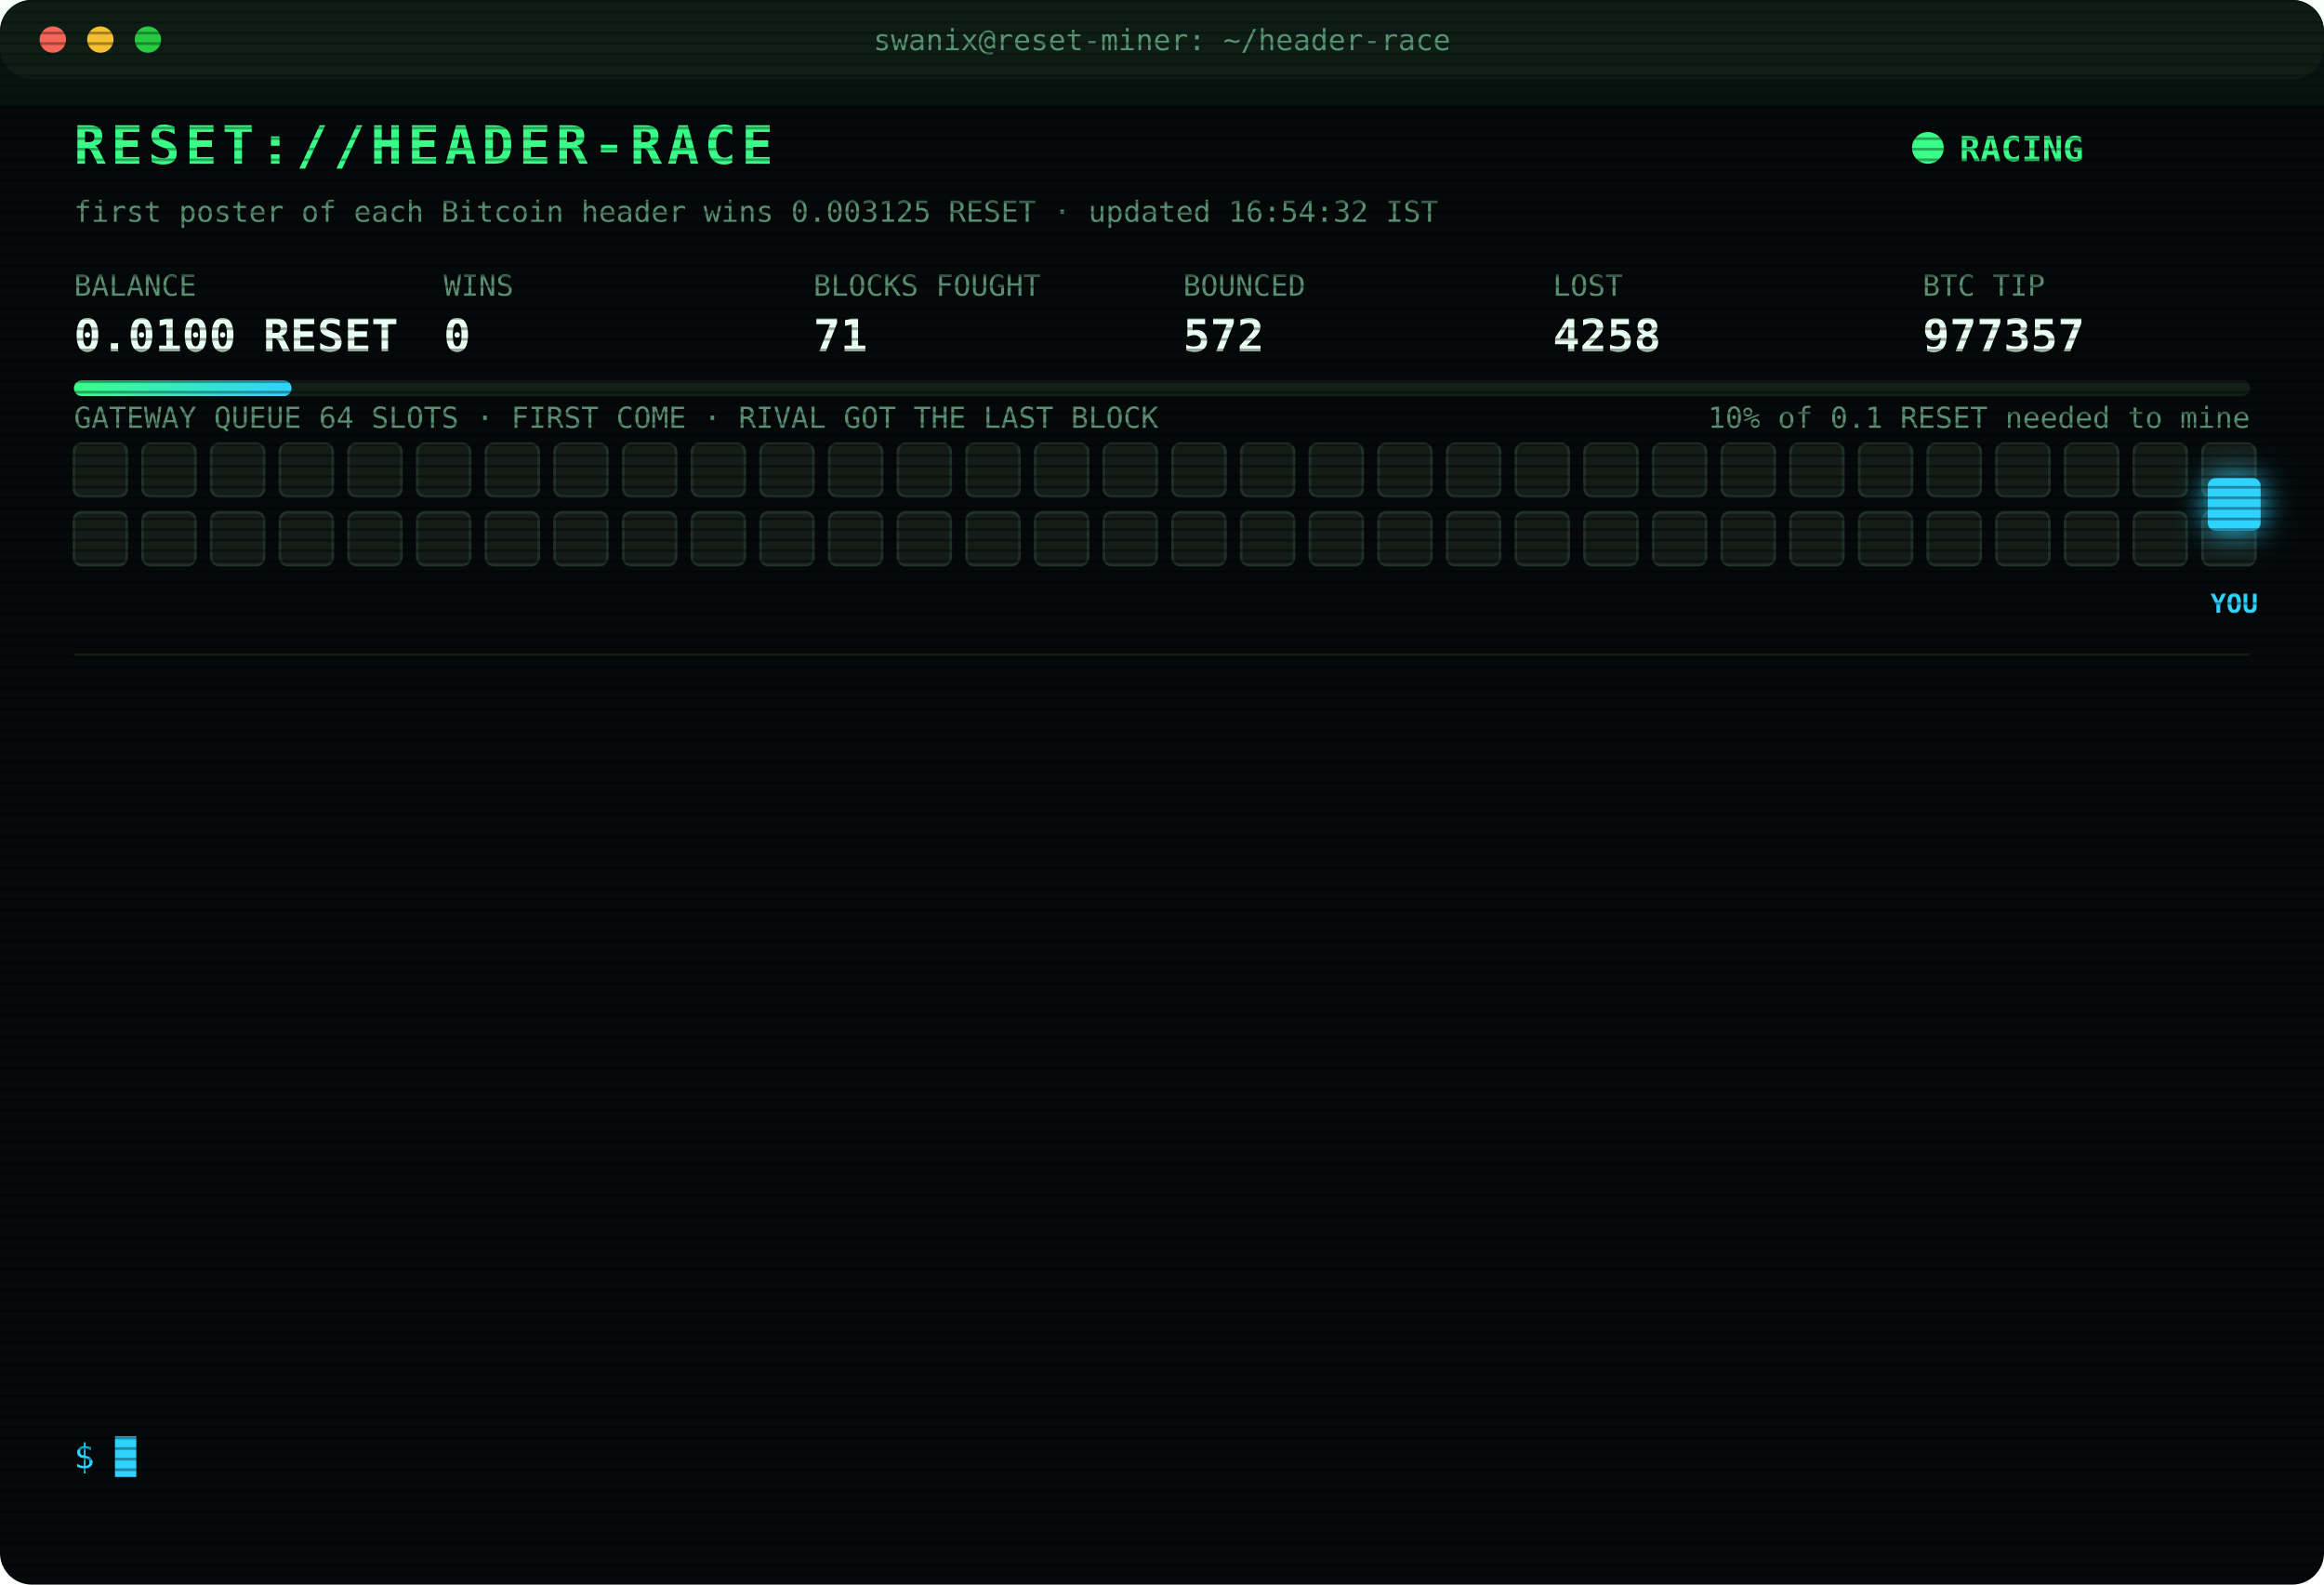
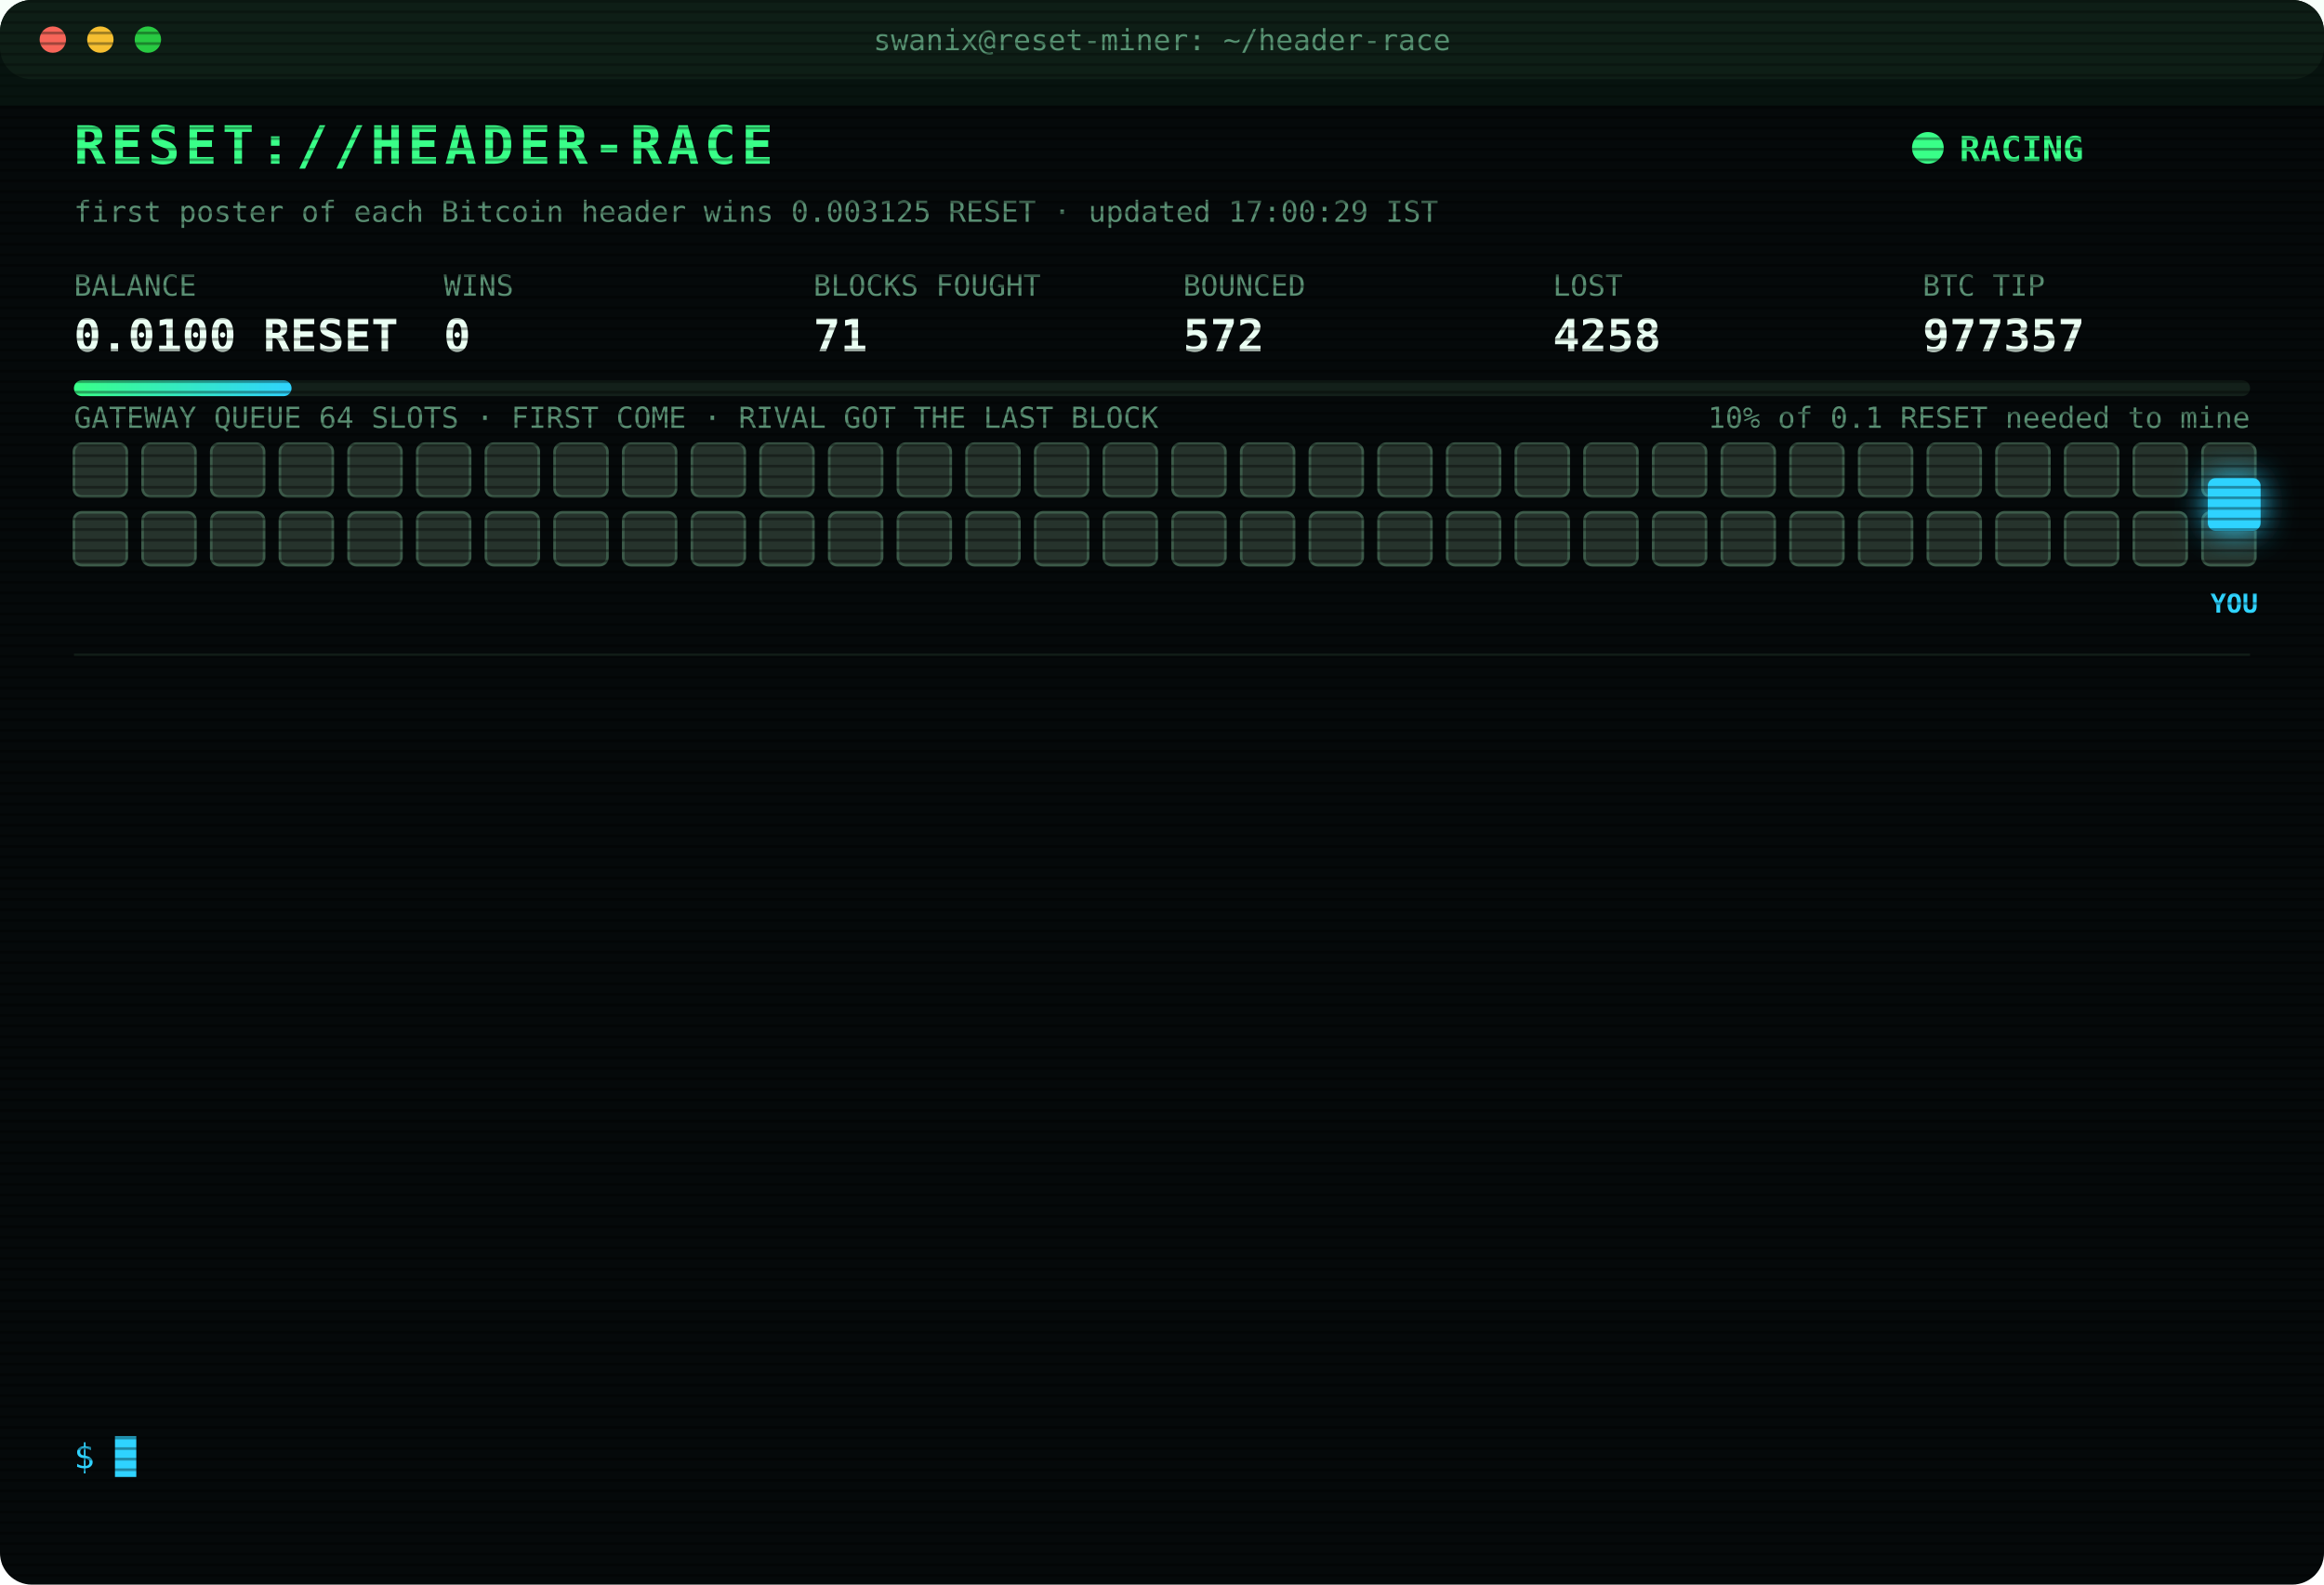
<svg xmlns="http://www.w3.org/2000/svg" width="880" height="600" viewBox="0 0 880 600" font-family="ui-monospace,SFMono-Regular,Menlo,Consolas,monospace">
  <style>
text{font-size:13px;fill:#7CFFB2}
.title{font-size:20px;font-weight:700;fill:#39FF88;letter-spacing:2px;animation:glitch 3s infinite steps(1)}
.sub{fill:#2fd3ff}.k{fill:#5a8f73;font-size:11px}.v{font-size:17px;font-weight:700;fill:#eafff3}
.ts{fill:#3f6b56}.boot{fill:#2fd3ff}.dim{fill:#5a8f73}.bad{fill:#ff4d6d}.warn{fill:#ffd23f}.mag{fill:#ff5cf0}.win{fill:#39FF88;font-weight:700}
.tag{font-size:10px;fill:#2fd3ff;font-weight:700}
.rival{fill:#26332c;stroke:#3c5a49;animation:jam 1.2s infinite alternate}
.idle{fill:#141c18;stroke:#22302a;animation:breathe 4s infinite}
.me{fill:#2fd3ff;filter:drop-shadow(0 0 6px #2fd3ff)}
.hover{animation:nudge 1.1s infinite ease-in-out}.bounce{animation:kick 1.4s infinite}
.ln{opacity:0;animation:in .4s forwards}
.cur{animation:blink 1s infinite steps(1)}
.scan{animation:scan 6s infinite linear}
.led{animation:blink 1.4s infinite}
@keyframes in{from{opacity:0;transform:translateX(-6px)}to{opacity:1;transform:none}}
@keyframes blink{50%{opacity:0}}
@keyframes jam{to{fill:#33463b}}
@keyframes breathe{50%{opacity:.4}}
@keyframes nudge{50%{transform:translateX(-10px)}}
@keyframes kick{0%,100%{transform:none}30%{transform:translateX(-14px)}55%{transform:translateX(10px) translateY(-6px)}}
@keyframes glitch{0%,92%{transform:none}93%{transform:translateX(2px);fill:#ff4d6d}95%{transform:translateX(-2px);fill:#2fd3ff}97%{transform:none}}
@keyframes scan{from{transform:translateY(-40px)}to{transform:translateY(600px)}}
</style>
  <defs>
    <pattern id="sl" width="4" height="4" patternUnits="userSpaceOnUse">
      <rect width="4" height="1" fill="#000" opacity=".35" />
    </pattern>
    <linearGradient id="bar">
      <stop offset="0" stop-color="#39FF88" />
      <stop offset="1" stop-color="#2fd3ff" />
    </linearGradient>
  </defs>
  <rect width="880" height="600" rx="12" fill="#05090a" />
  <rect width="880" height="30" rx="12" fill="#0d1512" />
  <circle cx="20" cy="15" r="5" fill="#ff5f57" />
  <circle cx="38" cy="15" r="5" fill="#febc2e" />
  <circle cx="56" cy="15" r="5" fill="#28c840" />
  <text x="440" y="19" text-anchor="middle" class="k">swanix@reset-miner: ~/header-race</text>
  <text x="28" y="62" class="title">RESET://HEADER-RACE</text>
  <circle class="led" cx="730" cy="56" r="6" fill="#39FF88" />
  <text x="742" y="61" class="win">RACING</text>
-   <text x="28" y="84" class="k">first poster of each Bitcoin header wins 0.003125 RESET · updated 16:54:32 IST</text>
+   <text x="28" y="84" class="k">first poster of each Bitcoin header wins 0.003125 RESET · updated 17:00:29 IST</text>
  <text x="28" y="112" class="k">BALANCE</text>
  <text x="28" y="133" class="v">0.0100 RESET</text>
  <text x="168" y="112" class="k">WINS</text>
  <text x="168" y="133" class="v">0</text>
  <text x="308" y="112" class="k">BLOCKS FOUGHT</text>
  <text x="308" y="133" class="v">71</text>
  <text x="448" y="112" class="k">BOUNCED</text>
  <text x="448" y="133" class="v">572</text>
  <text x="588" y="112" class="k">LOST</text>
  <text x="588" y="133" class="v">4258</text>
  <text x="728" y="112" class="k">BTC TIP</text>
  <text x="728" y="133" class="v">977357</text>
  <rect x="28" y="144" width="824" height="6" rx="3" fill="#13201a" />
  <rect x="28" y="144" width="82.4" height="6" rx="3" fill="url(#bar)" />
  <text x="852" y="162" text-anchor="end" class="k">10% of 0.1 RESET needed to mine</text>
  <text x="28" y="162" class="k">GATEWAY QUEUE 64 SLOTS · FIRST COME · RIVAL GOT THE LAST BLOCK</text>
-   <rect class="idle" x="28" y="168" width="20" height="20" rx="3" style="animation-delay:0.00s" />
-   <rect class="idle" x="54" y="168" width="20" height="20" rx="3" style="animation-delay:0.05s" />
-   <rect class="idle" x="80" y="168" width="20" height="20" rx="3" style="animation-delay:0.10s" />
-   <rect class="idle" x="106" y="168" width="20" height="20" rx="3" style="animation-delay:0.15s" />
-   <rect class="idle" x="132" y="168" width="20" height="20" rx="3" style="animation-delay:0.20s" />
-   <rect class="idle" x="158" y="168" width="20" height="20" rx="3" style="animation-delay:0.25s" />
-   <rect class="idle" x="184" y="168" width="20" height="20" rx="3" style="animation-delay:0.30s" />
-   <rect class="idle" x="210" y="168" width="20" height="20" rx="3" style="animation-delay:0.35s" />
-   <rect class="idle" x="236" y="168" width="20" height="20" rx="3" style="animation-delay:0.40s" />
-   <rect class="idle" x="262" y="168" width="20" height="20" rx="3" style="animation-delay:0.45s" />
-   <rect class="idle" x="288" y="168" width="20" height="20" rx="3" style="animation-delay:0.50s" />
-   <rect class="idle" x="314" y="168" width="20" height="20" rx="3" style="animation-delay:0.55s" />
-   <rect class="idle" x="340" y="168" width="20" height="20" rx="3" style="animation-delay:0.60s" />
-   <rect class="idle" x="366" y="168" width="20" height="20" rx="3" style="animation-delay:0.65s" />
-   <rect class="idle" x="392" y="168" width="20" height="20" rx="3" style="animation-delay:0.70s" />
-   <rect class="idle" x="418" y="168" width="20" height="20" rx="3" style="animation-delay:0.75s" />
-   <rect class="idle" x="444" y="168" width="20" height="20" rx="3" style="animation-delay:0.80s" />
-   <rect class="idle" x="470" y="168" width="20" height="20" rx="3" style="animation-delay:0.85s" />
-   <rect class="idle" x="496" y="168" width="20" height="20" rx="3" style="animation-delay:0.90s" />
-   <rect class="idle" x="522" y="168" width="20" height="20" rx="3" style="animation-delay:0.95s" />
-   <rect class="idle" x="548" y="168" width="20" height="20" rx="3" style="animation-delay:1.00s" />
-   <rect class="idle" x="574" y="168" width="20" height="20" rx="3" style="animation-delay:1.05s" />
-   <rect class="idle" x="600" y="168" width="20" height="20" rx="3" style="animation-delay:1.10s" />
-   <rect class="idle" x="626" y="168" width="20" height="20" rx="3" style="animation-delay:1.15s" />
-   <rect class="idle" x="652" y="168" width="20" height="20" rx="3" style="animation-delay:1.20s" />
-   <rect class="idle" x="678" y="168" width="20" height="20" rx="3" style="animation-delay:1.25s" />
-   <rect class="idle" x="704" y="168" width="20" height="20" rx="3" style="animation-delay:1.30s" />
-   <rect class="idle" x="730" y="168" width="20" height="20" rx="3" style="animation-delay:1.35s" />
-   <rect class="idle" x="756" y="168" width="20" height="20" rx="3" style="animation-delay:1.40s" />
-   <rect class="idle" x="782" y="168" width="20" height="20" rx="3" style="animation-delay:1.45s" />
-   <rect class="idle" x="808" y="168" width="20" height="20" rx="3" style="animation-delay:1.50s" />
-   <rect class="idle" x="834" y="168" width="20" height="20" rx="3" style="animation-delay:1.55s" />
-   <rect class="idle" x="28" y="194" width="20" height="20" rx="3" style="animation-delay:1.60s" />
-   <rect class="idle" x="54" y="194" width="20" height="20" rx="3" style="animation-delay:1.65s" />
-   <rect class="idle" x="80" y="194" width="20" height="20" rx="3" style="animation-delay:1.70s" />
-   <rect class="idle" x="106" y="194" width="20" height="20" rx="3" style="animation-delay:1.75s" />
-   <rect class="idle" x="132" y="194" width="20" height="20" rx="3" style="animation-delay:1.80s" />
-   <rect class="idle" x="158" y="194" width="20" height="20" rx="3" style="animation-delay:1.85s" />
-   <rect class="idle" x="184" y="194" width="20" height="20" rx="3" style="animation-delay:1.90s" />
-   <rect class="idle" x="210" y="194" width="20" height="20" rx="3" style="animation-delay:1.95s" />
-   <rect class="idle" x="236" y="194" width="20" height="20" rx="3" style="animation-delay:2.00s" />
-   <rect class="idle" x="262" y="194" width="20" height="20" rx="3" style="animation-delay:2.05s" />
-   <rect class="idle" x="288" y="194" width="20" height="20" rx="3" style="animation-delay:2.10s" />
-   <rect class="idle" x="314" y="194" width="20" height="20" rx="3" style="animation-delay:2.15s" />
-   <rect class="idle" x="340" y="194" width="20" height="20" rx="3" style="animation-delay:2.20s" />
-   <rect class="idle" x="366" y="194" width="20" height="20" rx="3" style="animation-delay:2.25s" />
-   <rect class="idle" x="392" y="194" width="20" height="20" rx="3" style="animation-delay:2.30s" />
-   <rect class="idle" x="418" y="194" width="20" height="20" rx="3" style="animation-delay:2.35s" />
-   <rect class="idle" x="444" y="194" width="20" height="20" rx="3" style="animation-delay:2.40s" />
-   <rect class="idle" x="470" y="194" width="20" height="20" rx="3" style="animation-delay:2.45s" />
-   <rect class="idle" x="496" y="194" width="20" height="20" rx="3" style="animation-delay:2.50s" />
-   <rect class="idle" x="522" y="194" width="20" height="20" rx="3" style="animation-delay:2.55s" />
-   <rect class="idle" x="548" y="194" width="20" height="20" rx="3" style="animation-delay:2.60s" />
-   <rect class="idle" x="574" y="194" width="20" height="20" rx="3" style="animation-delay:2.65s" />
-   <rect class="idle" x="600" y="194" width="20" height="20" rx="3" style="animation-delay:2.70s" />
-   <rect class="idle" x="626" y="194" width="20" height="20" rx="3" style="animation-delay:2.75s" />
-   <rect class="idle" x="652" y="194" width="20" height="20" rx="3" style="animation-delay:2.80s" />
-   <rect class="idle" x="678" y="194" width="20" height="20" rx="3" style="animation-delay:2.85s" />
-   <rect class="idle" x="704" y="194" width="20" height="20" rx="3" style="animation-delay:2.90s" />
-   <rect class="idle" x="730" y="194" width="20" height="20" rx="3" style="animation-delay:2.95s" />
-   <rect class="idle" x="756" y="194" width="20" height="20" rx="3" style="animation-delay:3.00s" />
-   <rect class="idle" x="782" y="194" width="20" height="20" rx="3" style="animation-delay:3.05s" />
-   <rect class="idle" x="808" y="194" width="20" height="20" rx="3" style="animation-delay:3.10s" />
-   <rect class="idle" x="834" y="194" width="20" height="20" rx="3" style="animation-delay:3.15s" />
+   <rect class="rival" x="28" y="168" width="20" height="20" rx="3" style="animation-delay:0.00s" />
+   <rect class="rival" x="54" y="168" width="20" height="20" rx="3" style="animation-delay:0.05s" />
+   <rect class="rival" x="80" y="168" width="20" height="20" rx="3" style="animation-delay:0.10s" />
+   <rect class="rival" x="106" y="168" width="20" height="20" rx="3" style="animation-delay:0.15s" />
+   <rect class="rival" x="132" y="168" width="20" height="20" rx="3" style="animation-delay:0.20s" />
+   <rect class="rival" x="158" y="168" width="20" height="20" rx="3" style="animation-delay:0.25s" />
+   <rect class="rival" x="184" y="168" width="20" height="20" rx="3" style="animation-delay:0.30s" />
+   <rect class="rival" x="210" y="168" width="20" height="20" rx="3" style="animation-delay:0.35s" />
+   <rect class="rival" x="236" y="168" width="20" height="20" rx="3" style="animation-delay:0.40s" />
+   <rect class="rival" x="262" y="168" width="20" height="20" rx="3" style="animation-delay:0.45s" />
+   <rect class="rival" x="288" y="168" width="20" height="20" rx="3" style="animation-delay:0.50s" />
+   <rect class="rival" x="314" y="168" width="20" height="20" rx="3" style="animation-delay:0.55s" />
+   <rect class="rival" x="340" y="168" width="20" height="20" rx="3" style="animation-delay:0.60s" />
+   <rect class="rival" x="366" y="168" width="20" height="20" rx="3" style="animation-delay:0.65s" />
+   <rect class="rival" x="392" y="168" width="20" height="20" rx="3" style="animation-delay:0.70s" />
+   <rect class="rival" x="418" y="168" width="20" height="20" rx="3" style="animation-delay:0.75s" />
+   <rect class="rival" x="444" y="168" width="20" height="20" rx="3" style="animation-delay:0.80s" />
+   <rect class="rival" x="470" y="168" width="20" height="20" rx="3" style="animation-delay:0.85s" />
+   <rect class="rival" x="496" y="168" width="20" height="20" rx="3" style="animation-delay:0.90s" />
+   <rect class="rival" x="522" y="168" width="20" height="20" rx="3" style="animation-delay:0.95s" />
+   <rect class="rival" x="548" y="168" width="20" height="20" rx="3" style="animation-delay:1.00s" />
+   <rect class="rival" x="574" y="168" width="20" height="20" rx="3" style="animation-delay:1.05s" />
+   <rect class="rival" x="600" y="168" width="20" height="20" rx="3" style="animation-delay:1.10s" />
+   <rect class="rival" x="626" y="168" width="20" height="20" rx="3" style="animation-delay:1.15s" />
+   <rect class="rival" x="652" y="168" width="20" height="20" rx="3" style="animation-delay:1.20s" />
+   <rect class="rival" x="678" y="168" width="20" height="20" rx="3" style="animation-delay:1.25s" />
+   <rect class="rival" x="704" y="168" width="20" height="20" rx="3" style="animation-delay:1.30s" />
+   <rect class="rival" x="730" y="168" width="20" height="20" rx="3" style="animation-delay:1.35s" />
+   <rect class="rival" x="756" y="168" width="20" height="20" rx="3" style="animation-delay:1.40s" />
+   <rect class="rival" x="782" y="168" width="20" height="20" rx="3" style="animation-delay:1.45s" />
+   <rect class="rival" x="808" y="168" width="20" height="20" rx="3" style="animation-delay:1.50s" />
+   <rect class="rival" x="834" y="168" width="20" height="20" rx="3" style="animation-delay:1.55s" />
+   <rect class="rival" x="28" y="194" width="20" height="20" rx="3" style="animation-delay:1.60s" />
+   <rect class="rival" x="54" y="194" width="20" height="20" rx="3" style="animation-delay:1.65s" />
+   <rect class="rival" x="80" y="194" width="20" height="20" rx="3" style="animation-delay:1.70s" />
+   <rect class="rival" x="106" y="194" width="20" height="20" rx="3" style="animation-delay:1.75s" />
+   <rect class="rival" x="132" y="194" width="20" height="20" rx="3" style="animation-delay:1.80s" />
+   <rect class="rival" x="158" y="194" width="20" height="20" rx="3" style="animation-delay:1.85s" />
+   <rect class="rival" x="184" y="194" width="20" height="20" rx="3" style="animation-delay:1.90s" />
+   <rect class="rival" x="210" y="194" width="20" height="20" rx="3" style="animation-delay:1.95s" />
+   <rect class="rival" x="236" y="194" width="20" height="20" rx="3" style="animation-delay:2.00s" />
+   <rect class="rival" x="262" y="194" width="20" height="20" rx="3" style="animation-delay:2.05s" />
+   <rect class="rival" x="288" y="194" width="20" height="20" rx="3" style="animation-delay:2.10s" />
+   <rect class="rival" x="314" y="194" width="20" height="20" rx="3" style="animation-delay:2.15s" />
+   <rect class="rival" x="340" y="194" width="20" height="20" rx="3" style="animation-delay:2.20s" />
+   <rect class="rival" x="366" y="194" width="20" height="20" rx="3" style="animation-delay:2.25s" />
+   <rect class="rival" x="392" y="194" width="20" height="20" rx="3" style="animation-delay:2.30s" />
+   <rect class="rival" x="418" y="194" width="20" height="20" rx="3" style="animation-delay:2.35s" />
+   <rect class="rival" x="444" y="194" width="20" height="20" rx="3" style="animation-delay:2.40s" />
+   <rect class="rival" x="470" y="194" width="20" height="20" rx="3" style="animation-delay:2.45s" />
+   <rect class="rival" x="496" y="194" width="20" height="20" rx="3" style="animation-delay:2.50s" />
+   <rect class="rival" x="522" y="194" width="20" height="20" rx="3" style="animation-delay:2.55s" />
+   <rect class="rival" x="548" y="194" width="20" height="20" rx="3" style="animation-delay:2.60s" />
+   <rect class="rival" x="574" y="194" width="20" height="20" rx="3" style="animation-delay:2.65s" />
+   <rect class="rival" x="600" y="194" width="20" height="20" rx="3" style="animation-delay:2.70s" />
+   <rect class="rival" x="626" y="194" width="20" height="20" rx="3" style="animation-delay:2.75s" />
+   <rect class="rival" x="652" y="194" width="20" height="20" rx="3" style="animation-delay:2.80s" />
+   <rect class="rival" x="678" y="194" width="20" height="20" rx="3" style="animation-delay:2.85s" />
+   <rect class="rival" x="704" y="194" width="20" height="20" rx="3" style="animation-delay:2.90s" />
+   <rect class="rival" x="730" y="194" width="20" height="20" rx="3" style="animation-delay:2.95s" />
+   <rect class="rival" x="756" y="194" width="20" height="20" rx="3" style="animation-delay:3.00s" />
+   <rect class="rival" x="782" y="194" width="20" height="20" rx="3" style="animation-delay:3.05s" />
+   <rect class="rival" x="808" y="194" width="20" height="20" rx="3" style="animation-delay:3.10s" />
+   <rect class="rival" x="834" y="194" width="20" height="20" rx="3" style="animation-delay:3.15s" />
  <g class="hover">
    <rect class="me" x="836" y="181" width="20" height="20" rx="3" />
    <text class="tag" x="846" y="232" text-anchor="middle">YOU</text>
  </g>
  <line x1="28" x2="852" y1="248" y2="248" stroke="#13201a" />
  <g class="ln" style="animation-delay:0.40s">
    <text x="28" y="270" class="ts">14:29:24</text>
    <text x="104" y="270" class="dim">[STINT END] calls 762 · wins 0</text>
  </g>
  <g class="ln" style="animation-delay:0.65s">
    <text x="28" y="292" class="ts">14:30:32</text>
    <text x="104" y="292" class="boot">[BOOT] racer v3 online · 3 feeds · stint 340m</text>
  </g>
  <g class="ln" style="animation-delay:0.90s">
    <text x="28" y="314" class="ts">14:31:53</text>
    <text x="104" y="314" class="bad">[LOST] #977347 taken by a rival miner</text>
  </g>
  <g class="ln" style="animation-delay:1.15s">
    <text x="28" y="336" class="ts">14:47:43</text>
    <text x="104" y="336" class="bad">[LOST] #977348 taken by a rival miner</text>
  </g>
  <g class="ln" style="animation-delay:1.40s">
    <text x="28" y="358" class="ts">14:48:20</text>
    <text x="104" y="358" class="bad">[LOST] #977349 taken by a rival miner</text>
  </g>
  <g class="ln" style="animation-delay:1.65s">
    <text x="28" y="380" class="ts">14:48:25</text>
    <text x="104" y="380" class="bad">[LOST] #977350 taken by a rival miner</text>
  </g>
  <g class="ln" style="animation-delay:1.90s">
    <text x="28" y="402" class="ts">14:50:17</text>
    <text x="104" y="402" class="bad">[LOST] #977351 taken by a rival miner</text>
  </g>
  <g class="ln" style="animation-delay:2.15s">
    <text x="28" y="424" class="ts">14:57:36</text>
    <text x="104" y="424" class="bad">[LOST] #977352 taken by a rival miner</text>
  </g>
  <g class="ln" style="animation-delay:2.40s">
    <text x="28" y="446" class="ts">15:27:57</text>
    <text x="104" y="446" class="bad">[LOST] #977353 taken by a rival miner</text>
  </g>
  <g class="ln" style="animation-delay:2.65s">
    <text x="28" y="468" class="ts">15:31:47</text>
    <text x="104" y="468" class="bad">[LOST] #977354 taken by a rival miner</text>
  </g>
  <g class="ln" style="animation-delay:2.90s">
    <text x="28" y="490" class="ts">15:52:03</text>
    <text x="104" y="490" class="bad">[LOST] #977355 taken by a rival miner</text>
  </g>
  <g class="ln" style="animation-delay:3.15s">
    <text x="28" y="512" class="ts">16:01:14</text>
    <text x="104" y="512" class="bad">[LOST] #977356 taken by a rival miner</text>
  </g>
  <g class="ln" style="animation-delay:3.40s">
    <text x="28" y="534" class="ts">16:54:32</text>
    <text x="104" y="534" class="bad">[LOST] #977357 taken by a rival miner</text>
  </g>
  <text x="28" y="556" class="sub">$ <tspan class="cur">█</tspan>
  </text>
  <rect width="880" height="600" rx="12" fill="url(#sl)" pointer-events="none" />
  <rect class="scan" width="880" height="40" fill="#39FF88" opacity=".04" />
</svg>
